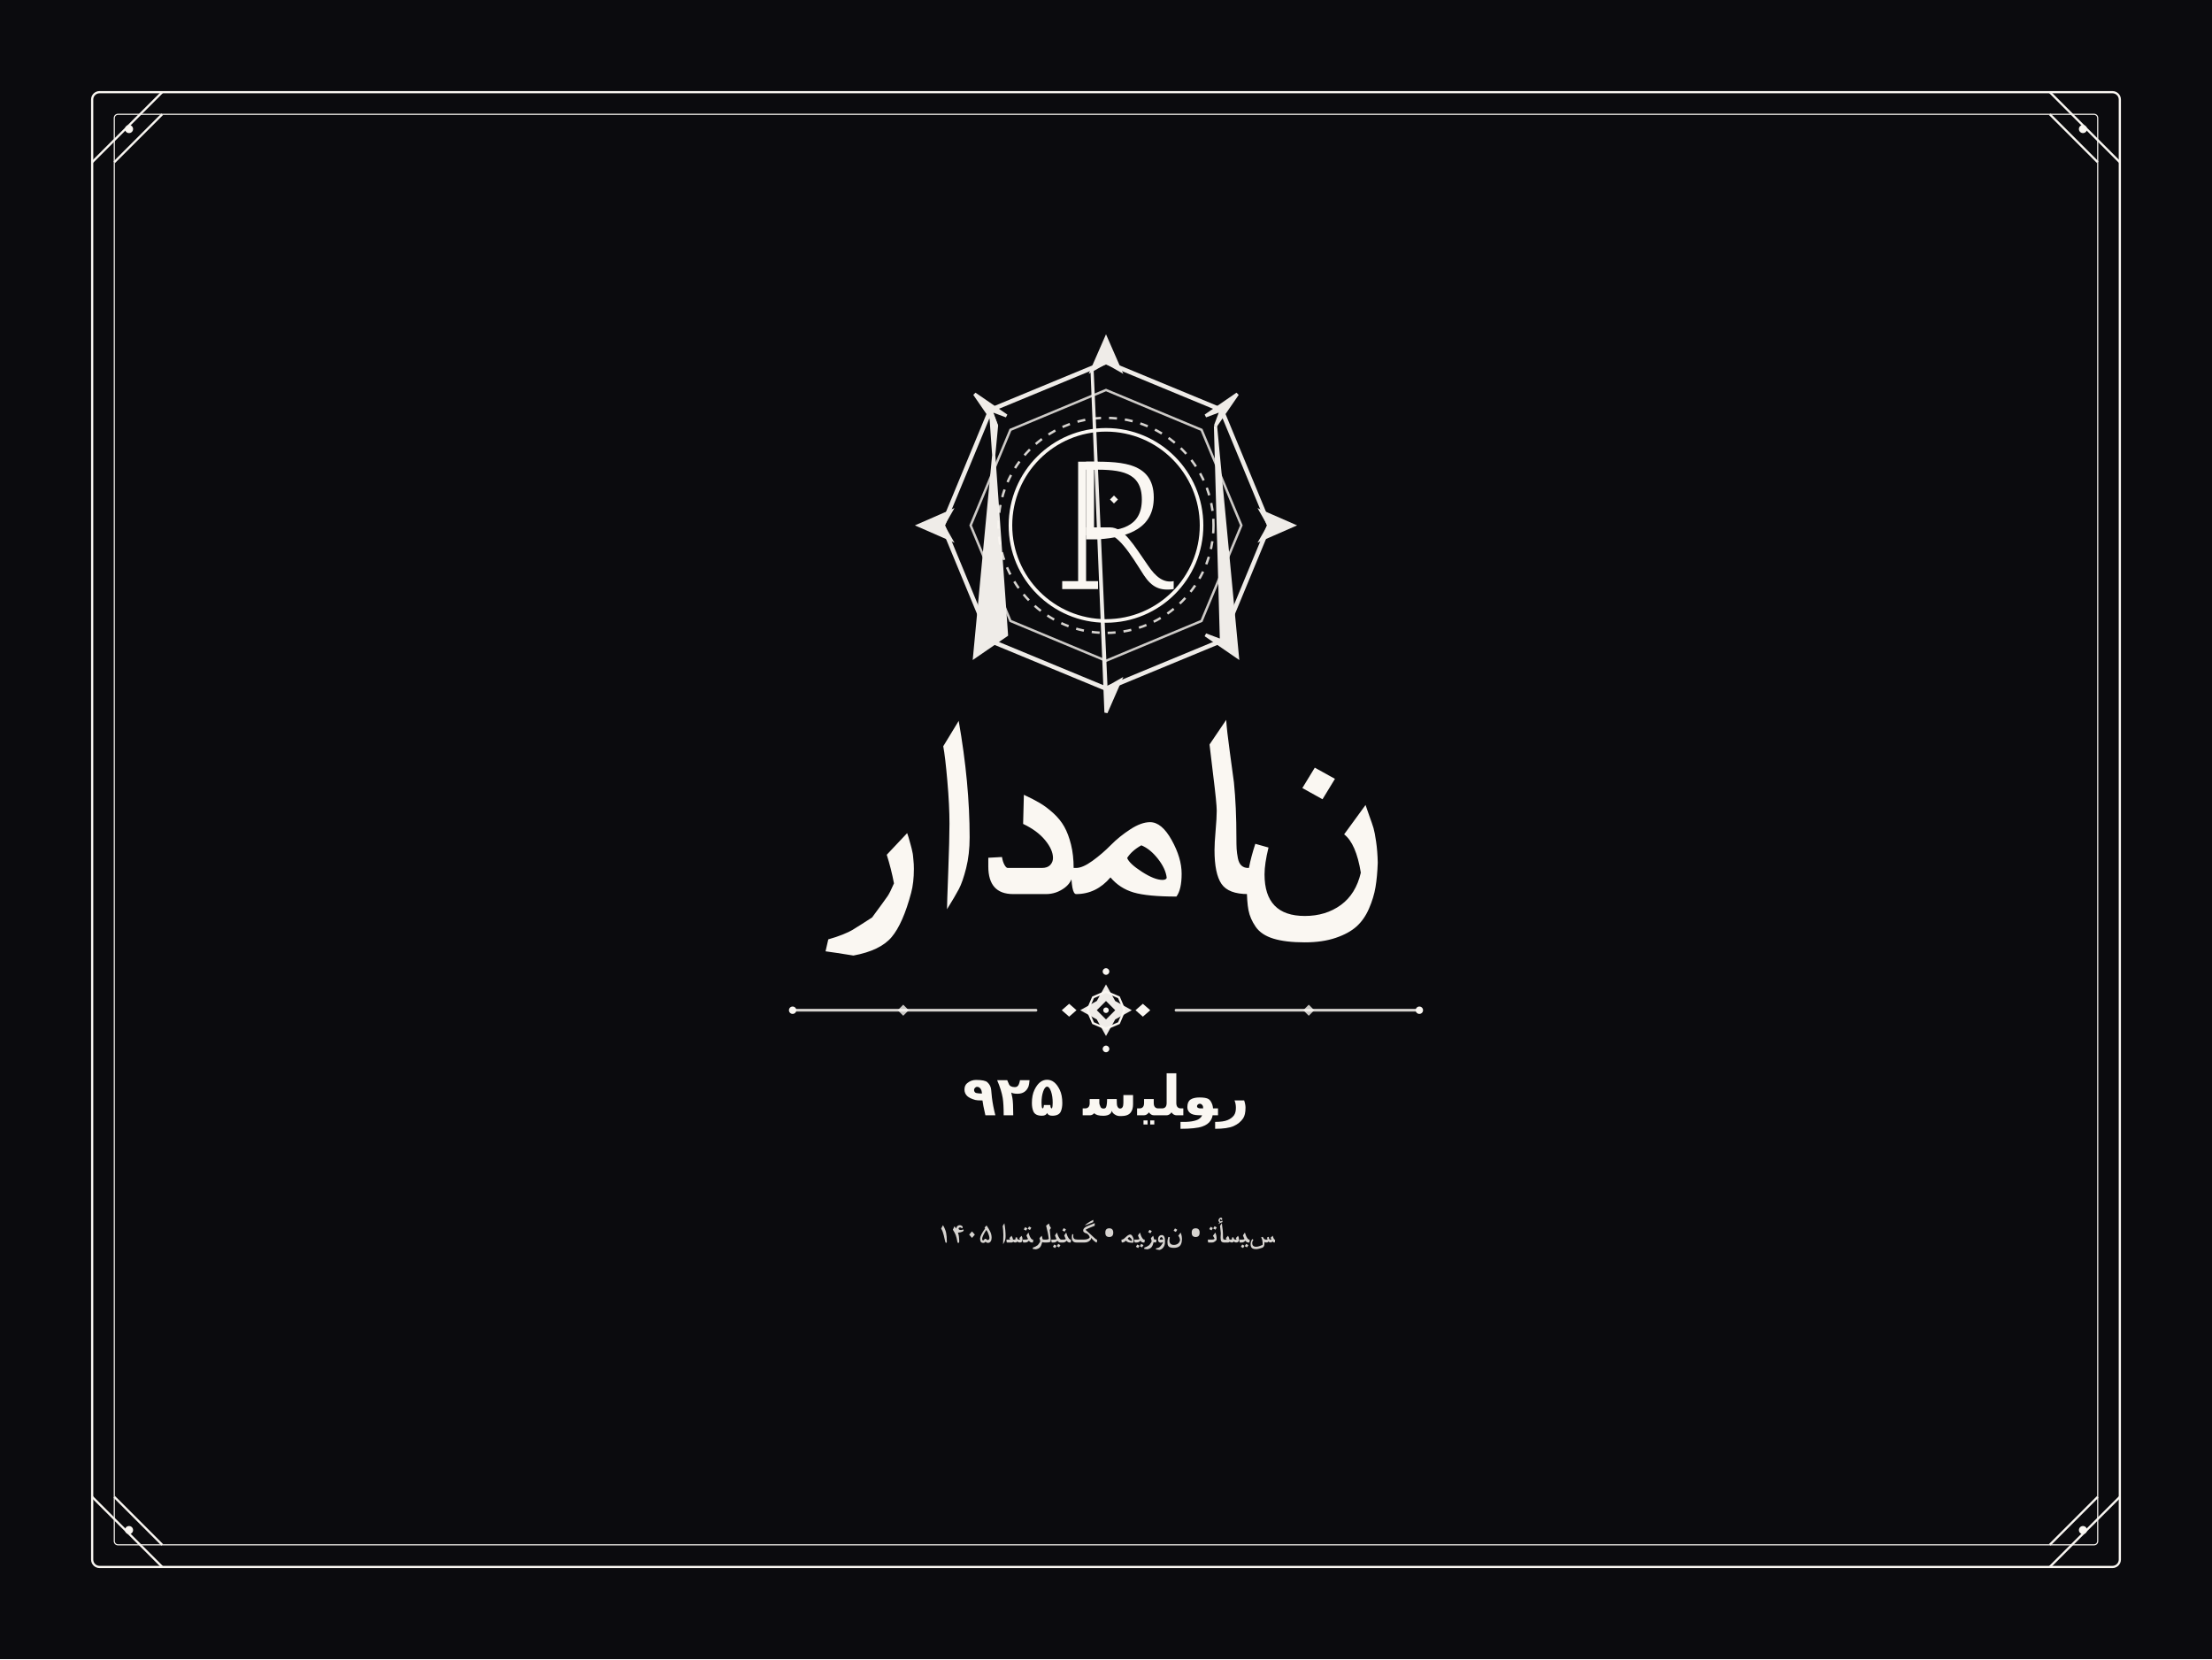
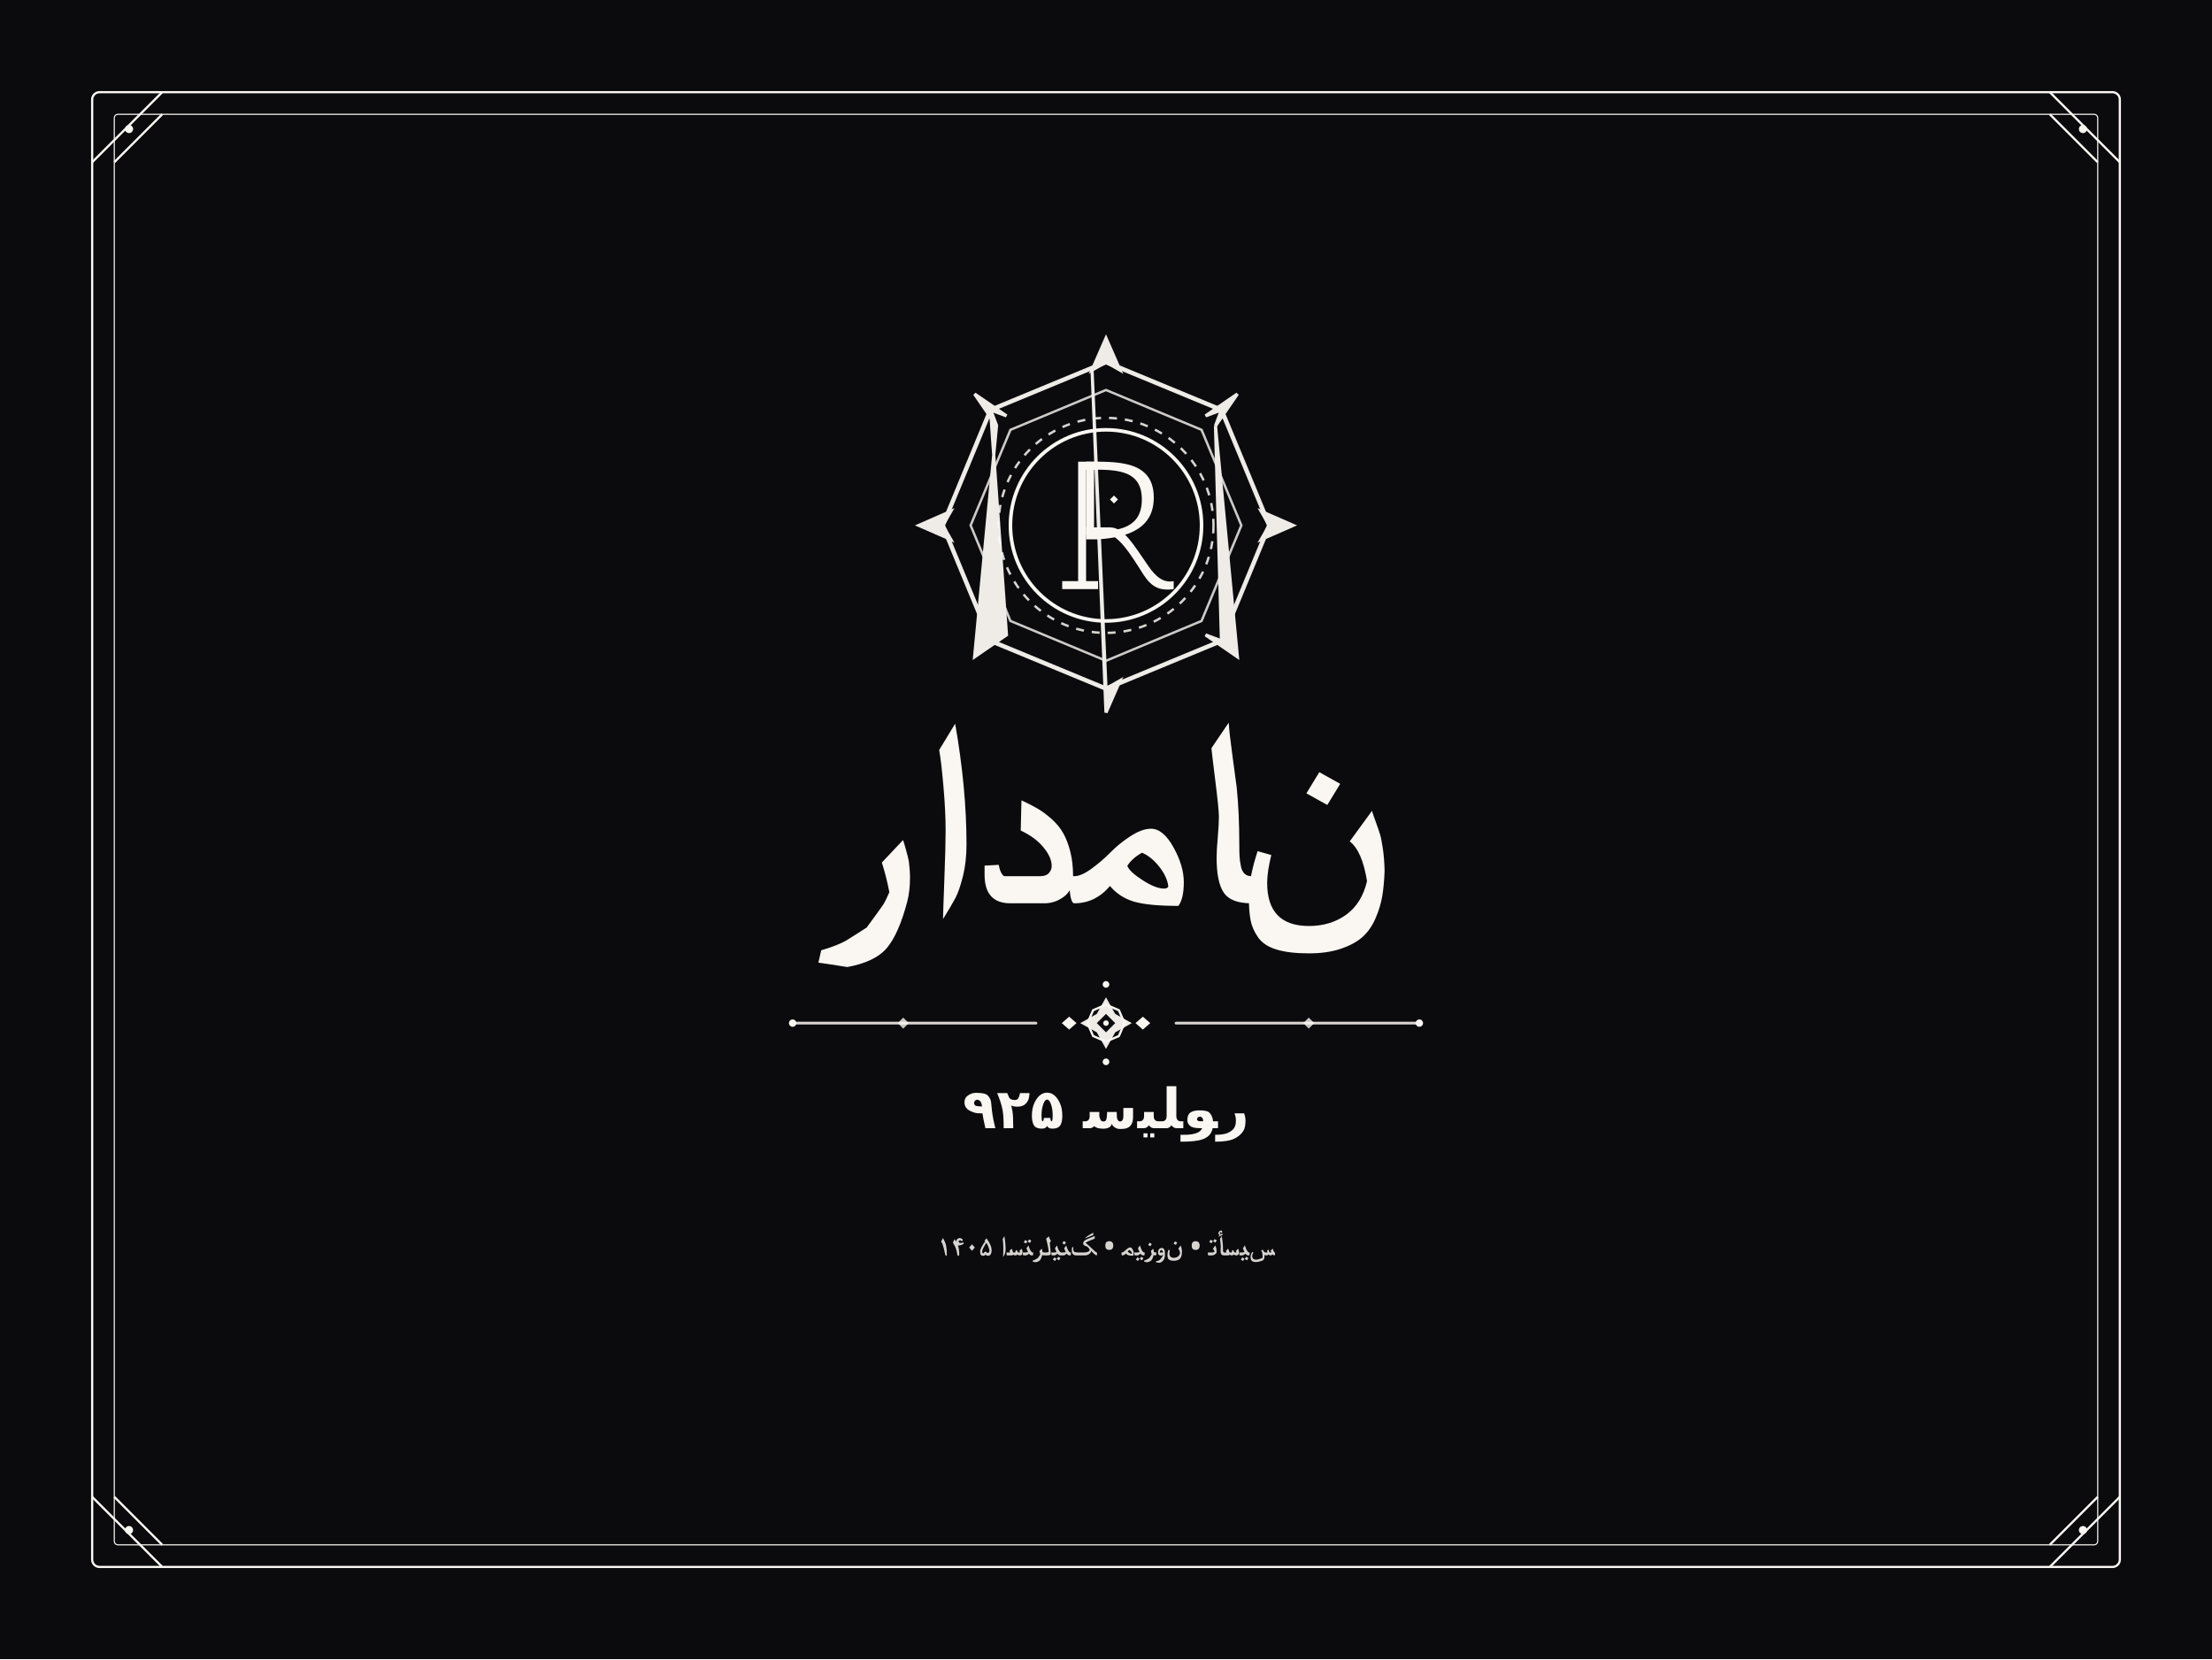
<svg xmlns="http://www.w3.org/2000/svg" viewBox="0 0 1200 900" width="100%" height="100%">
  <rect width="1200" height="900" fill="#0B0B0E" />
  <rect x="50" y="50" width="1100" height="800" rx="4" fill="none" stroke="#FAF7F2" stroke-width="1.2" />
  <rect x="62" y="62" width="1076" height="776" rx="2" fill="none" stroke="#FAF7F2" stroke-width="0.6" />
  <g stroke="#FAF7F2" stroke-width="1.2" fill="none">
    <path d="M 50 88 L 88 50 M 62 88 L 88 62" />
    <circle cx="70" cy="70" r="2.2" fill="#FAF7F2" stroke="none" />
    <path d="M 1150 88 L 1112 50 M 1138 88 L 1112 62" />
    <circle cx="1130" cy="70" r="2.2" fill="#FAF7F2" stroke="none" />
    <path d="M 50 812 L 88 850 M 62 812 L 88 838" />
    <circle cx="70" cy="830" r="2.2" fill="#FAF7F2" stroke="none" />
    <path d="M 1150 812 L 1112 850 M 1138 812 L 1112 838" />
    <circle cx="1130" cy="830" r="2.2" fill="#FAF7F2" stroke="none" />
  </g>
  <g transform="translate(0, -10)">
    <g transform="translate(600, 295) scale(1.08)">
      <g stroke="#FAF7F2" stroke-width="1.6" fill="none" opacity="0.95">
        <polygon points="0,-82 58,-58 82,0 58,58 0,82 -58,58 -82,0 -58,-58" stroke-width="2.2" />
        <polygon points="0,-68 48,-48 68,0 48,48 0,68 -48,48 -68,0 -48,-48" stroke-width="1.2" opacity="0.85" />
        <path d="M 0,-94 L 7,-78 L 0,-82 L -7,-78 Z" fill="#FAF7F2" />
        <path d="M 0,94 L 7,78 L 0,82 L -7,-78 Z" fill="#FAF7F2" />
        <path d="M -94,0 L -78,7 L -82,0 L -78,-7 Z" fill="#FAF7F2" />
        <path d="M 94,0 L 78,7 L 82,0 L 78,-7 Z" fill="#FAF7F2" />
        <path d="M 66,-66 L 50,-55 L 58,-58 L 55,-50 Z" fill="#FAF7F2" />
        <path d="M -66,-66 L -50,-55 L -58,-58 L -55,-50 Z" fill="#FAF7F2" />
        <path d="M 66,66 L 50,55 L 58,58 L 55,-50 Z" fill="#FAF7F2" />
        <path d="M -66,66 L -50,55 L -58,-58 L -55,-50 Z" fill="#FAF7F2" />
      </g>
      <circle cx="0" cy="0" r="54" fill="none" stroke="#FAF7F2" stroke-width="1.2" stroke-dasharray="4 4" opacity="0.85" />
      <circle cx="0" cy="0" r="48" fill="none" stroke="#FAF7F2" stroke-width="1.8" />
      <g fill="#FAF7F2" stroke="none">
        <path d="M -22,-32 L -14,-32 L -14,28 L -22,28 L -22,32 L -4,32 L -4,28 L -10,28 L -10,-28 L -4,-28 L -4,-32 L -22,-32 Z" />
        <path d="M -10,-32 C 5,-32 24,-33 24,-14 C 24,1 12,6 -4,7 L -10,7 L -10,-32 Z M -6,-28 L -6,3 C 7,3 18,1 18,-13 C 18,-27 7,-28 -6,-28 Z" />
        <path d="M -1,4 C 6,4 12,14 19,25 C 23,31 27,33 34,32 L 34,28 C 29,29 25,26 21,20 C 14,10 9,1 2,1 L -10,1 L -10,5 L -1,4 Z" />
        <polygon points="4,-15 6,-13 4,-11 2,-13" fill="#FAF7F2" />
      </g>
    </g>
-     <text x="600" y="495" font-family="Gandom, Tahoma, serif" font-size="135px" font-weight="700" fill="#FAF7F2" letter-spacing="-0.02em" text-anchor="middle">ﻥﺎﻣﺩﺍﺭ</text>
-     <g transform="translate(600, 558) scale(1.0)">
+     <text x="600" y="500" font-family="Gandom, Tahoma, serif" font-size="140px" font-weight="700" fill="#FAF7F2" letter-spacing="-0.025em" text-anchor="middle">ﻥﺎﻣﺩﺍﺭ</text>
+     <g transform="translate(600, 565) scale(1.0)">
      <path d="M -170,0 L -38,0" stroke="#FAF7F2" stroke-width="1.5" stroke-linecap="round" fill="none" opacity="0.85" />
      <circle cx="-170" cy="0" r="2" fill="#FAF7F2" stroke="none" />
      <polygon points="-110,-3 -107,0 -110,3 -113,0" fill="#FAF7F2" stroke="none" opacity="0.8" />
      <g fill="#FAF7F2">
        <polygon points="0,-14 5,-5 14,0 5,5 0,14 -5,5 -14,0 -5,-5" opacity="0.95" />
        <polygon points="0,-10 7,-7 10,0 7,7 0,10 -7,7 -10,0 -7,-7" fill="none" stroke="#FAF7F2" stroke-width="1.2" />
        <polygon points="0,-5 5,0 0,5 -5,0" fill="#0B0B0E" />
        <circle cx="0" cy="0" r="1.5" fill="#FAF7F2" stroke="none" />
        <polygon points="-24,0 -20,-3.5 -16,0 -20,3.5" />
        <polygon points="24,0 20,-3.5 16,0 20,3.5" />
        <circle cx="0" cy="-21" r="1.8" fill="#FAF7F2" stroke="none" />
        <circle cx="0" cy="21" r="1.8" fill="#FAF7F2" stroke="none" />
      </g>
      <path d="M 38,0 L 170,0" stroke="#FAF7F2" stroke-width="1.5" stroke-linecap="round" fill="none" opacity="0.85" />
      <circle cx="170" cy="0" r="2" fill="#FAF7F2" stroke="none" />
      <polygon points="110,-3 113,0 110,3 107,0" fill="#FAF7F2" stroke="none" opacity="0.8" />
    </g>
-     <text x="600" y="615" font-family="Gandom, Tahoma, sans-serif" font-size="30px" font-weight="700" fill="#FAF7F2" letter-spacing="0" text-anchor="middle">۹۲۵ ﺭﻮﻠﯿﺳ</text>
-     <g transform="translate(600, 678)" opacity="0.85">
+     <text x="600" y="622" font-family="Gandom, Tahoma, sans-serif" font-size="30px" font-weight="700" fill="#FAF7F2" letter-spacing="0" text-anchor="middle">۹۲۵ ﺭﻮﻠﯿﺳ</text>
+     <g transform="translate(600, 685)" opacity="0.85">
      <text x="0" y="6" font-family="Gandom, Tahoma, serif" font-size="15px" font-weight="700" fill="#FAF7F2" letter-spacing="0" text-anchor="middle">۱۴۰۵ ﺲﯿﺳﺄﺗ • ﻥﻭﺰﯿﻣ • ﮓﻨﯿﻟﺮﺘﺳﺍ</text>
    </g>
  </g>
</svg>
